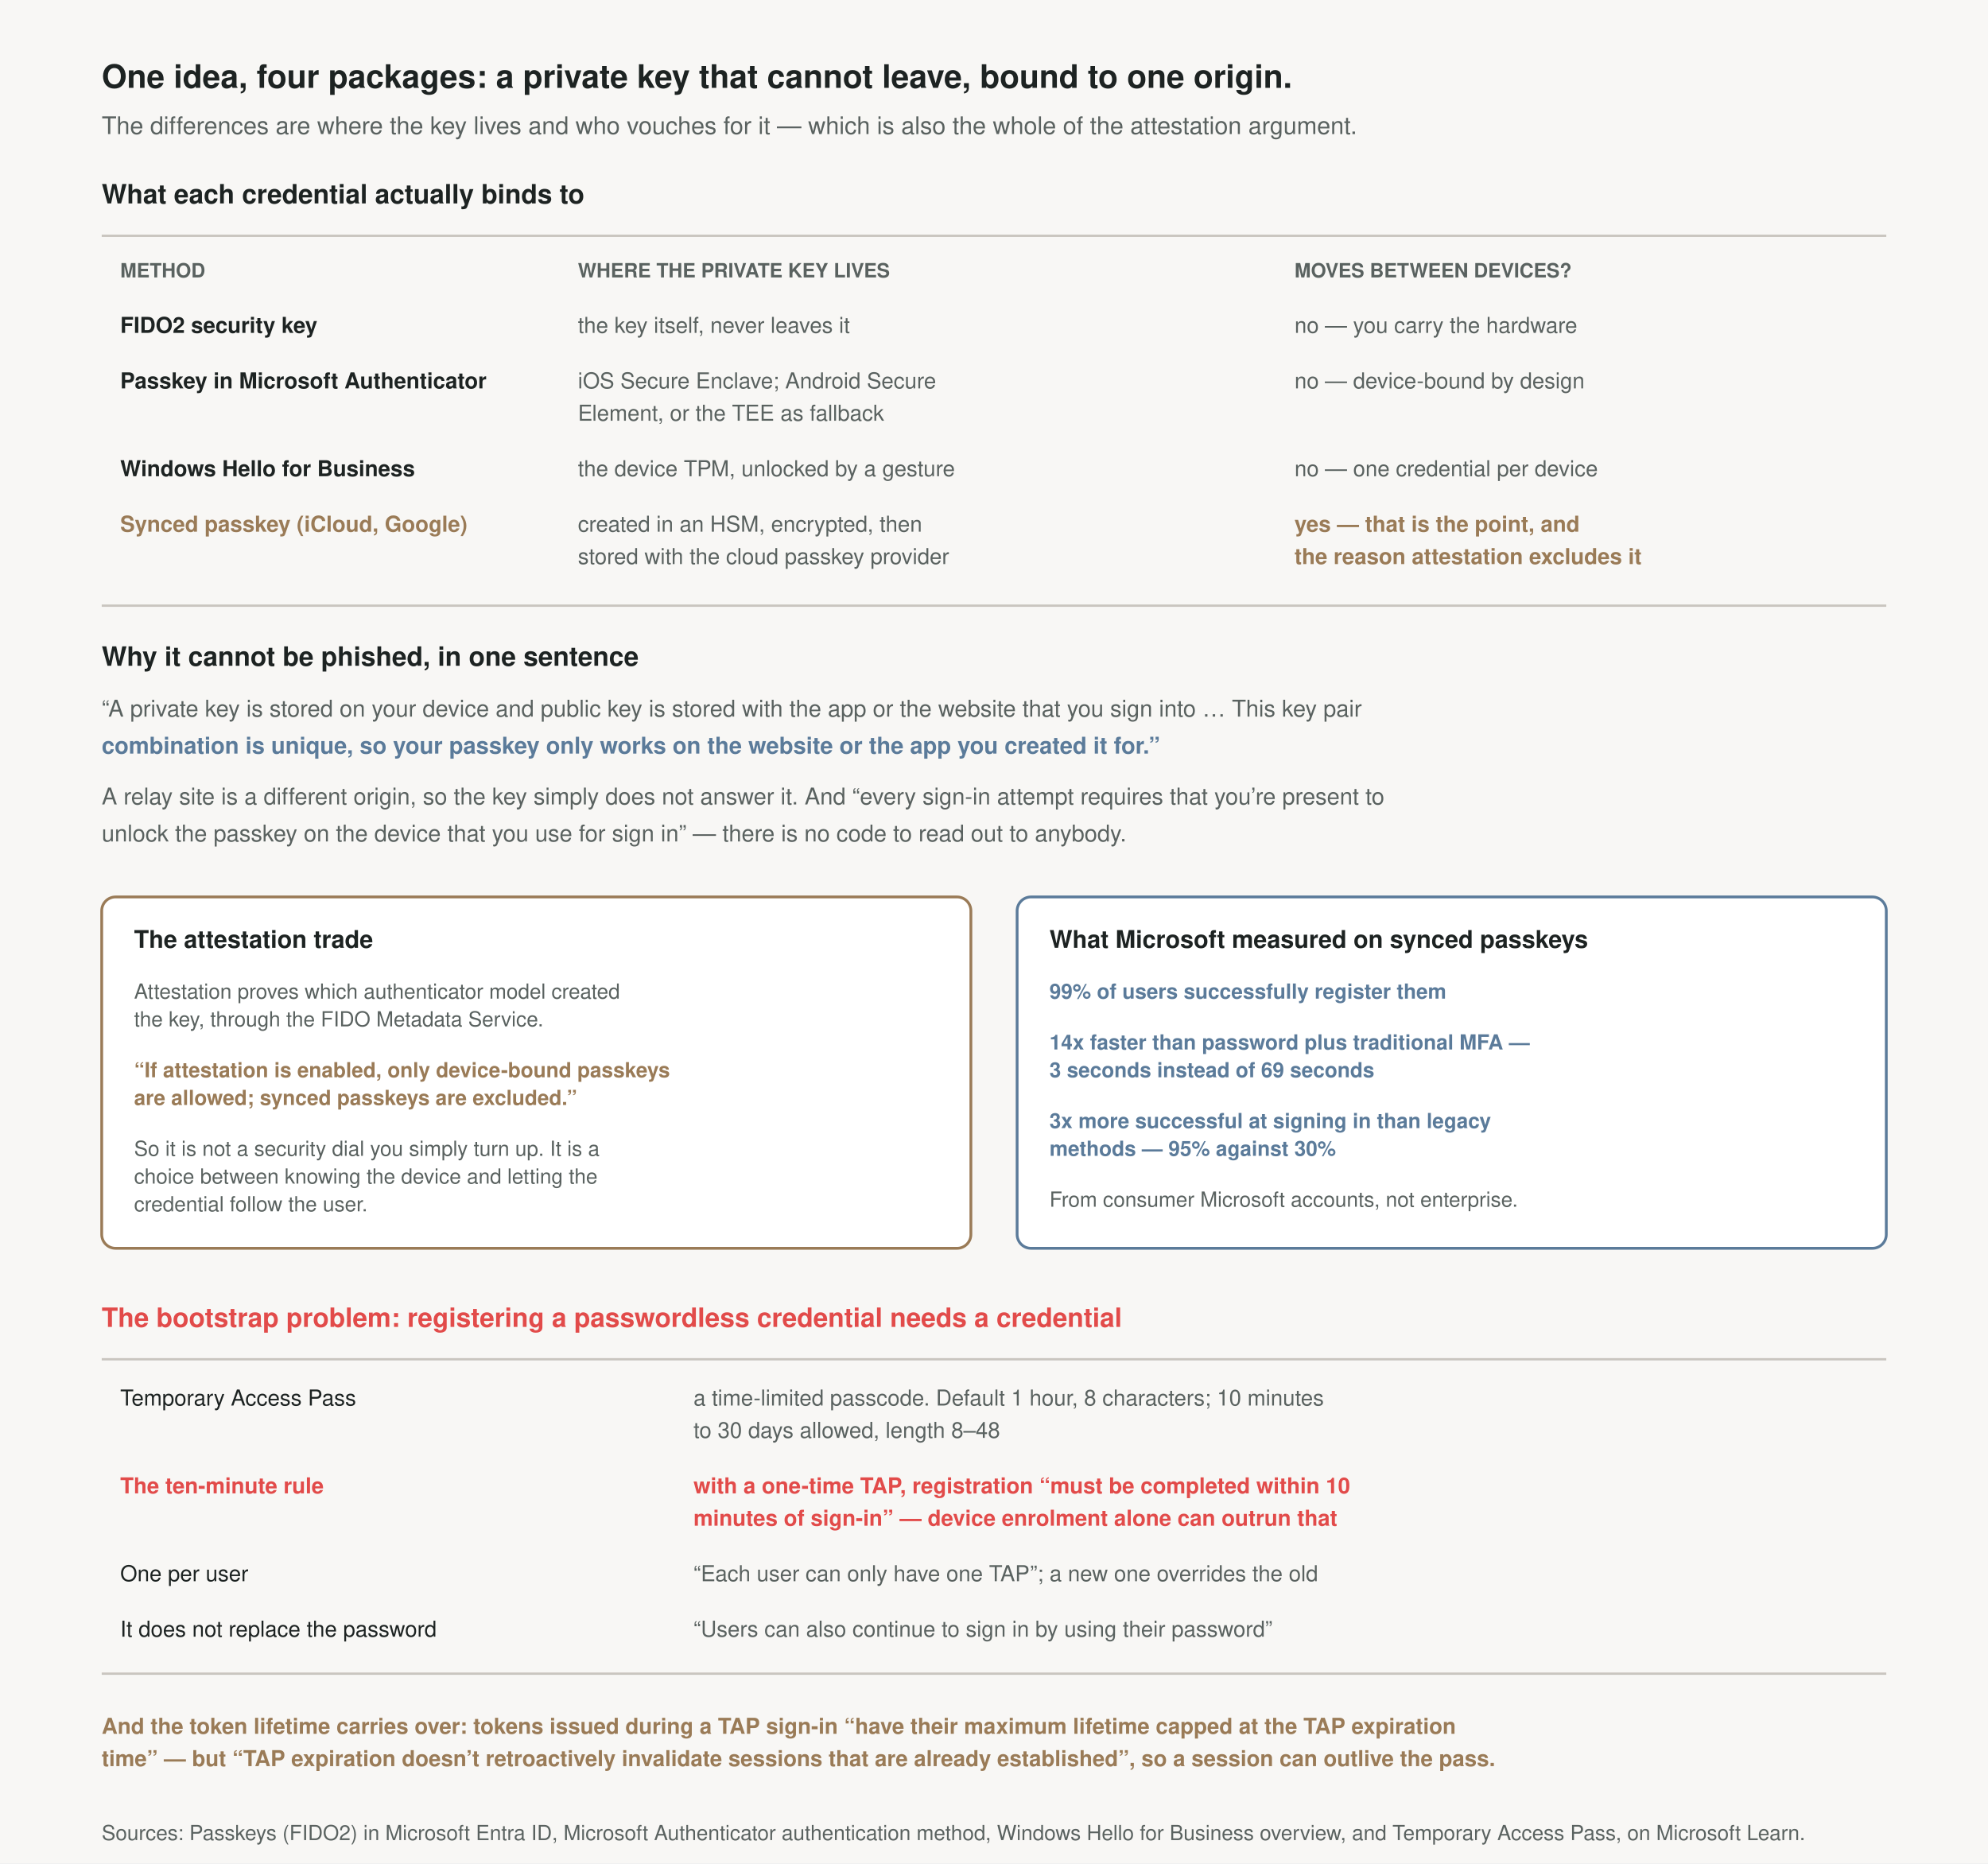
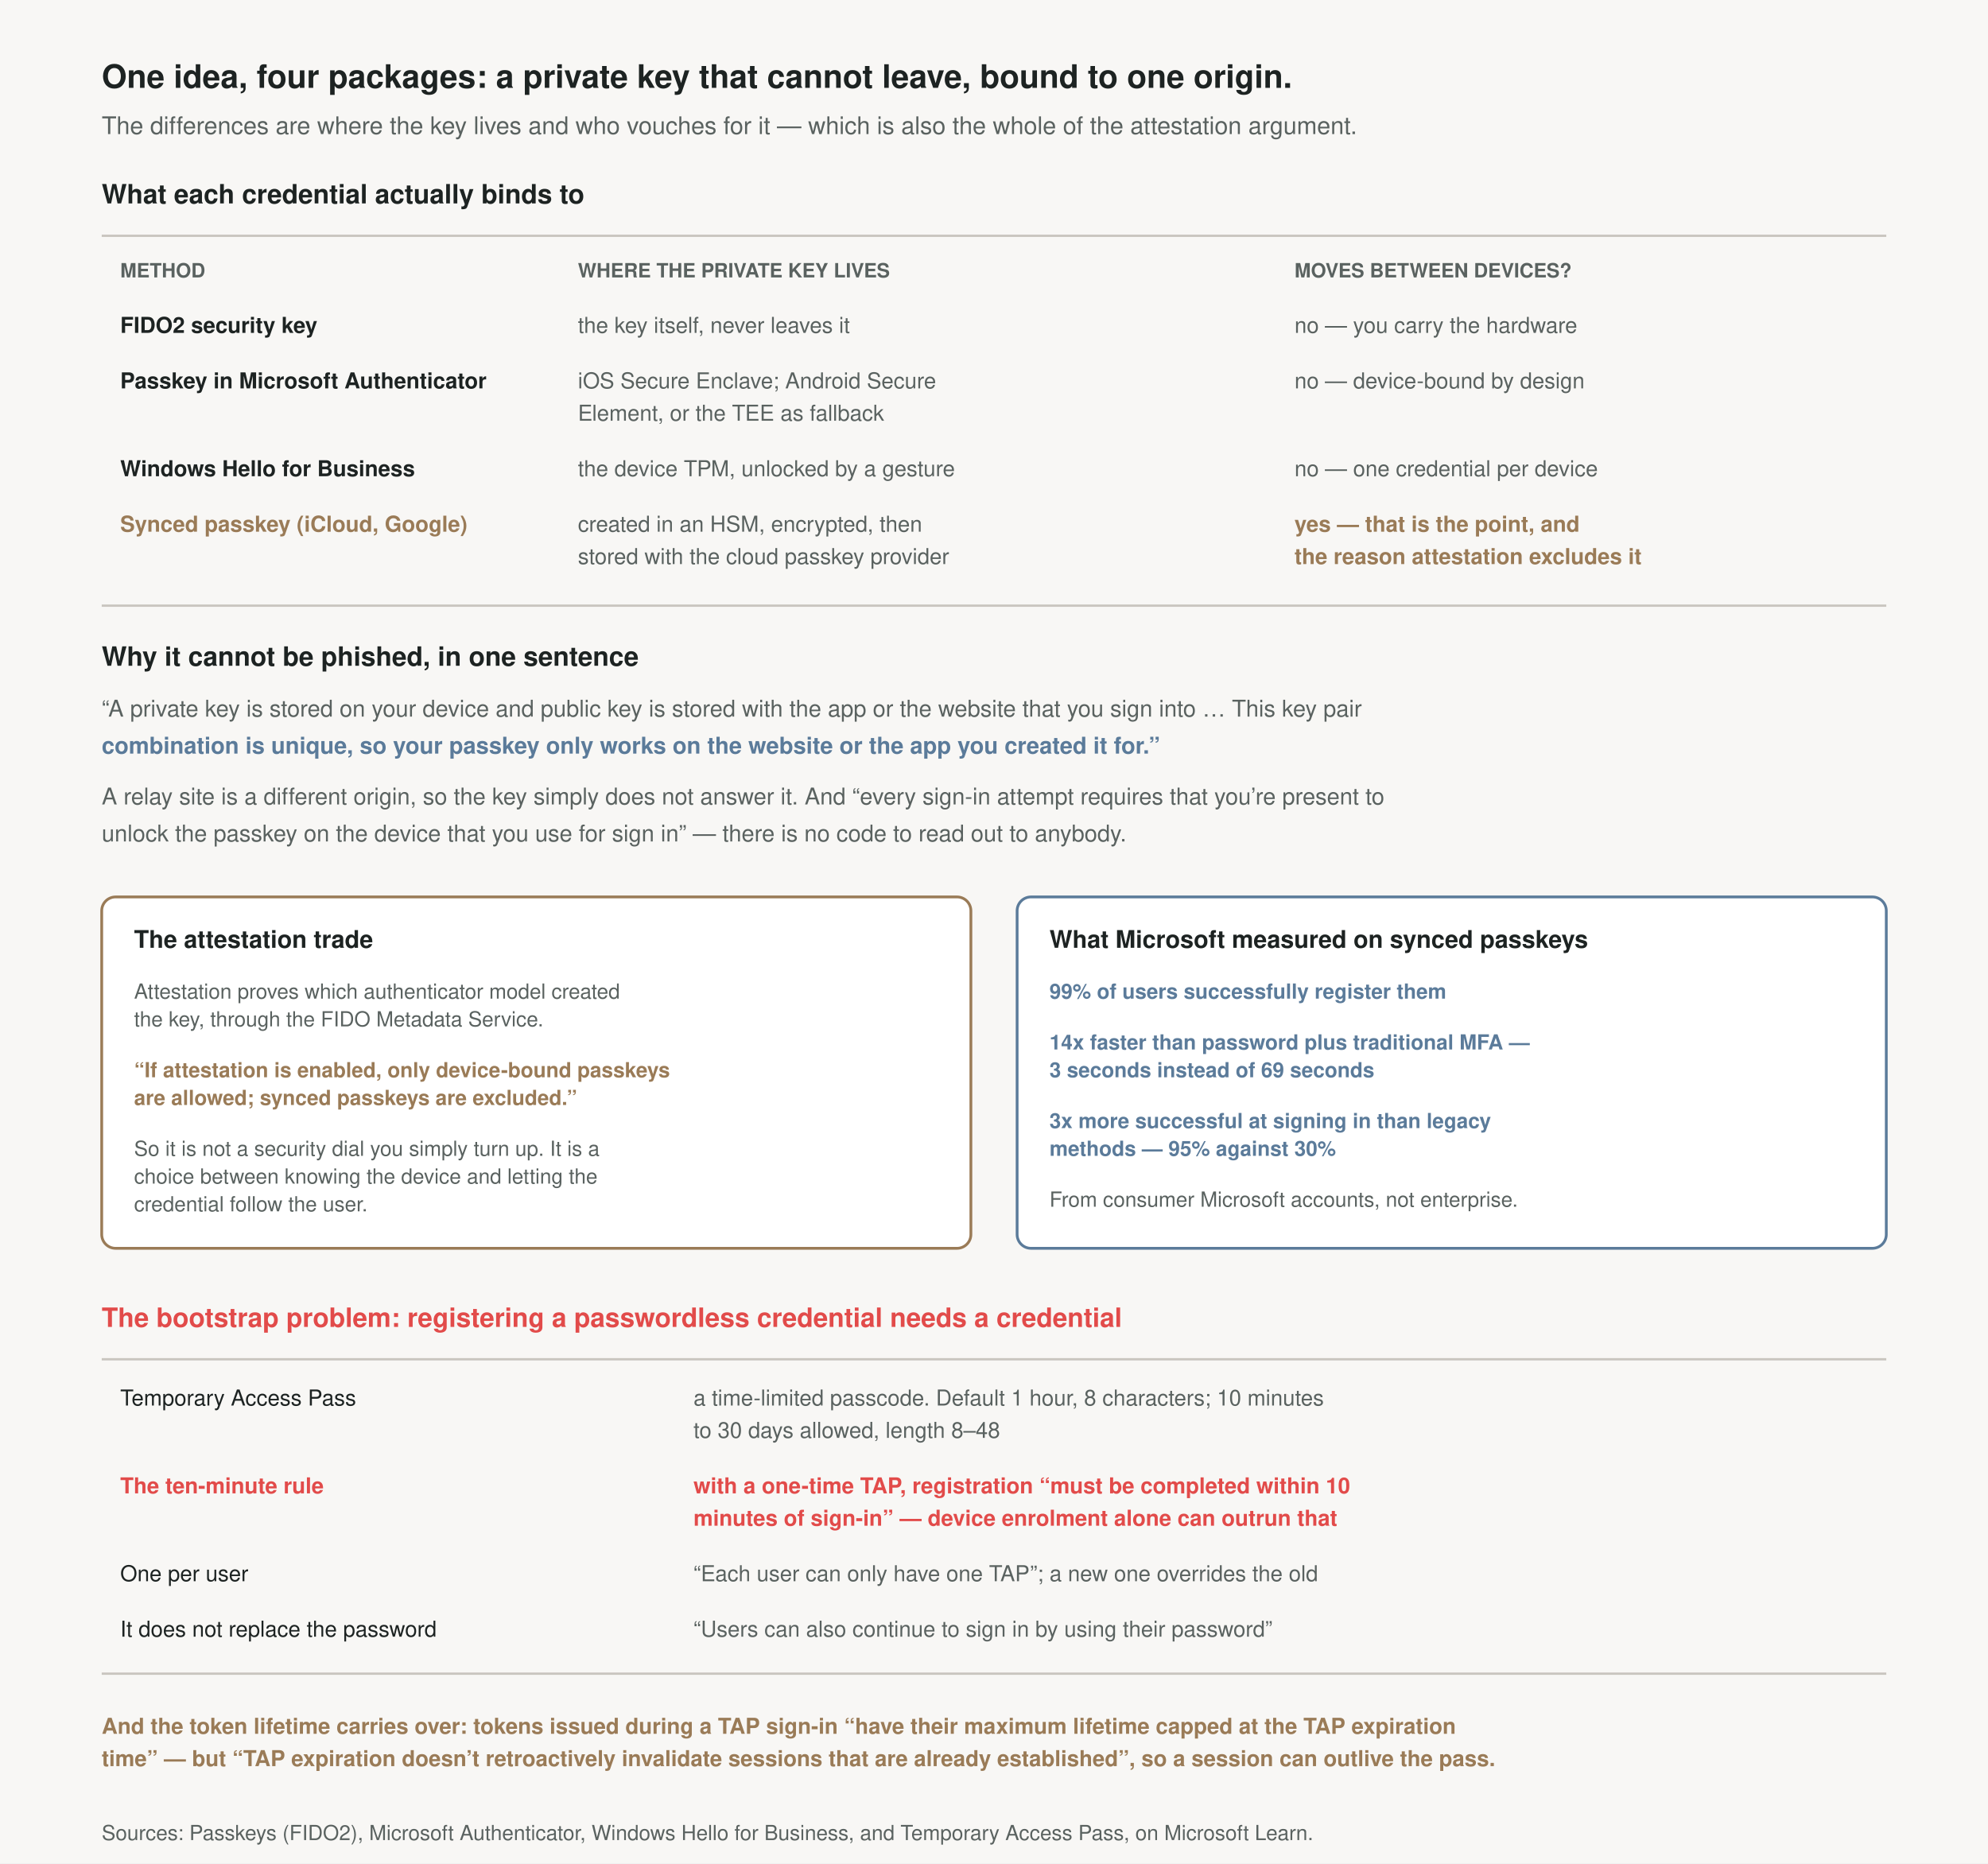
<svg xmlns="http://www.w3.org/2000/svg" viewBox="0 0 860 806" style="width:100%;max-width:860px;" role="img" aria-label="Diagram: passwordless authentication on Microsoft Entra, comparing device-bound and synced passkeys, Windows Hello for Business and Microsoft Authenticator, showing what each credential binds to, why origin binding is what defeats phishing, the attestation trade that excludes synced passkeys, and the Temporary Access Pass bootstrap problem of registering a passwordless credential when the user has none">
  <rect x="0" y="0" width="860" height="806" fill="#F8F7F5" />
  <text x="44" y="38" font-family="Helvetica, Arial, sans-serif" font-size="14" font-weight="700" fill="#1D2322">One idea, four packages: a private key that cannot leave, bound to one origin.</text>
  <text x="44" y="58" font-family="Helvetica, Arial, sans-serif" font-size="10.5" fill="#5A6260">The differences are where the key lives and who vouches for it — which is also the whole of the attestation argument.</text>
  <text x="44" y="88" font-family="Helvetica, Arial, sans-serif" font-size="11.5" font-weight="700" fill="#1D2322">What each credential actually binds to</text>
  <line x1="44" y1="102" x2="816" y2="102" stroke="#C9C5BF" stroke-width="1" />
  <text x="52" y="120" font-family="Helvetica, Arial, sans-serif" font-size="8.5" font-weight="700" fill="#5A6260">METHOD</text>
  <text x="250" y="120" font-family="Helvetica, Arial, sans-serif" font-size="8.5" font-weight="700" fill="#5A6260">WHERE THE PRIVATE KEY LIVES</text>
  <text x="560" y="120" font-family="Helvetica, Arial, sans-serif" font-size="8.5" font-weight="700" fill="#5A6260">MOVES BETWEEN DEVICES?</text>
  <text x="52" y="144" font-family="Helvetica, Arial, sans-serif" font-size="9.5" font-weight="700" fill="#1D2322">FIDO2 security key</text>
  <text x="250" y="144" font-family="Helvetica, Arial, sans-serif" font-size="9.5" fill="#5A6260">the key itself, never leaves it</text>
  <text x="560" y="144" font-family="Helvetica, Arial, sans-serif" font-size="9.5" fill="#5A6260">no — you carry the hardware</text>
  <text x="52" y="168" font-family="Helvetica, Arial, sans-serif" font-size="9.5" font-weight="700" fill="#1D2322">Passkey in Microsoft Authenticator</text>
  <text x="250" y="168" font-family="Helvetica, Arial, sans-serif" font-size="9.5" fill="#5A6260">iOS Secure Enclave; Android Secure</text>
  <text x="250" y="182" font-family="Helvetica, Arial, sans-serif" font-size="9.5" fill="#5A6260">Element, or the TEE as fallback</text>
  <text x="560" y="168" font-family="Helvetica, Arial, sans-serif" font-size="9.5" fill="#5A6260">no — device-bound by design</text>
  <text x="52" y="206" font-family="Helvetica, Arial, sans-serif" font-size="9.5" font-weight="700" fill="#1D2322">Windows Hello for Business</text>
  <text x="250" y="206" font-family="Helvetica, Arial, sans-serif" font-size="9.5" fill="#5A6260">the device TPM, unlocked by a gesture</text>
  <text x="560" y="206" font-family="Helvetica, Arial, sans-serif" font-size="9.5" fill="#5A6260">no — one credential per device</text>
  <text x="52" y="230" font-family="Helvetica, Arial, sans-serif" font-size="9.5" font-weight="700" fill="#9A7B57">Synced passkey (iCloud, Google)</text>
  <text x="250" y="230" font-family="Helvetica, Arial, sans-serif" font-size="9.5" fill="#5A6260">created in an HSM, encrypted, then</text>
  <text x="250" y="244" font-family="Helvetica, Arial, sans-serif" font-size="9.5" fill="#5A6260">stored with the cloud passkey provider</text>
  <text x="560" y="230" font-family="Helvetica, Arial, sans-serif" font-size="9.5" font-weight="700" fill="#9A7B57">yes — that is the point, and</text>
  <text x="560" y="244" font-family="Helvetica, Arial, sans-serif" font-size="9.5" font-weight="700" fill="#9A7B57">the reason attestation excludes it</text>
  <line x1="44" y1="262" x2="816" y2="262" stroke="#C9C5BF" stroke-width="1" />
  <text x="44" y="288" font-family="Helvetica, Arial, sans-serif" font-size="11.5" font-weight="700" fill="#1D2322">Why it cannot be phished, in one sentence</text>
  <text x="44" y="310" font-family="Helvetica, Arial, sans-serif" font-size="10" fill="#5A6260">“A private key is stored on your device and public key is stored with the app or the website that you sign into … This key pair</text>
  <text x="44" y="326" font-family="Helvetica, Arial, sans-serif" font-size="10" font-weight="700" fill="#5B7B9A">combination is unique, so your passkey only works on the website or the app you created it for.”</text>
  <text x="44" y="348" font-family="Helvetica, Arial, sans-serif" font-size="10" fill="#5A6260">A relay site is a different origin, so the key simply does not answer it. And “every sign-in attempt requires that you’re present to</text>
  <text x="44" y="364" font-family="Helvetica, Arial, sans-serif" font-size="10" fill="#5A6260">unlock the passkey on the device that you use for sign in” — there is no code to read out to anybody.</text>
  <rect x="44" y="388" width="376" height="152" rx="6" fill="#FFFFFF" stroke="#9A7B57" stroke-width="1.2" />
  <text x="58" y="410" font-family="Helvetica, Arial, sans-serif" font-size="10.5" font-weight="700" fill="#1D2322">The attestation trade</text>
  <text x="58" y="432" font-family="Helvetica, Arial, sans-serif" font-size="9" fill="#5A6260">Attestation proves which authenticator model created</text>
  <text x="58" y="444" font-family="Helvetica, Arial, sans-serif" font-size="9" fill="#5A6260">the key, through the FIDO Metadata Service.</text>
  <text x="58" y="466" font-family="Helvetica, Arial, sans-serif" font-size="9" font-weight="700" fill="#9A7B57">“If attestation is enabled, only device-bound passkeys</text>
  <text x="58" y="478" font-family="Helvetica, Arial, sans-serif" font-size="9" font-weight="700" fill="#9A7B57">are allowed; synced passkeys are excluded.”</text>
  <text x="58" y="500" font-family="Helvetica, Arial, sans-serif" font-size="9" fill="#5A6260">So it is not a security dial you simply turn up. It is a</text>
  <text x="58" y="512" font-family="Helvetica, Arial, sans-serif" font-size="9" fill="#5A6260">choice between knowing the device and letting the</text>
  <text x="58" y="524" font-family="Helvetica, Arial, sans-serif" font-size="9" fill="#5A6260">credential follow the user.</text>
  <rect x="440" y="388" width="376" height="152" rx="6" fill="#FFFFFF" stroke="#5B7B9A" stroke-width="1.2" />
  <text x="454" y="410" font-family="Helvetica, Arial, sans-serif" font-size="10.5" font-weight="700" fill="#1D2322">What Microsoft measured on synced passkeys</text>
  <text x="454" y="432" font-family="Helvetica, Arial, sans-serif" font-size="9" font-weight="700" fill="#5B7B9A">99% of users successfully register them</text>
  <text x="454" y="454" font-family="Helvetica, Arial, sans-serif" font-size="9" font-weight="700" fill="#5B7B9A">14x faster than password plus traditional MFA —</text>
  <text x="454" y="466" font-family="Helvetica, Arial, sans-serif" font-size="9" font-weight="700" fill="#5B7B9A">3 seconds instead of 69 seconds</text>
  <text x="454" y="488" font-family="Helvetica, Arial, sans-serif" font-size="9" font-weight="700" fill="#5B7B9A">3x more successful at signing in than legacy</text>
  <text x="454" y="500" font-family="Helvetica, Arial, sans-serif" font-size="9" font-weight="700" fill="#5B7B9A">methods — 95% against 30%</text>
  <text x="454" y="522" font-family="Helvetica, Arial, sans-serif" font-size="9" fill="#5A6260">From consumer Microsoft accounts, not enterprise.</text>
  <text x="44" y="574" font-family="Helvetica, Arial, sans-serif" font-size="11.5" font-weight="700" fill="#E24B4A">The bootstrap problem: registering a passwordless credential needs a credential</text>
  <line x1="44" y1="588" x2="816" y2="588" stroke="#C9C5BF" stroke-width="1" />
  <text x="52" y="608" font-family="Helvetica, Arial, sans-serif" font-size="9.5" fill="#1D2322">Temporary Access Pass</text>
  <text x="300" y="608" font-family="Helvetica, Arial, sans-serif" font-size="9.5" fill="#5A6260">a time-limited passcode. Default 1 hour, 8 characters; 10 minutes</text>
  <text x="300" y="622" font-family="Helvetica, Arial, sans-serif" font-size="9.5" fill="#5A6260">to 30 days allowed, length 8–48</text>
  <text x="52" y="646" font-family="Helvetica, Arial, sans-serif" font-size="9.5" font-weight="700" fill="#E24B4A">The ten-minute rule</text>
  <text x="300" y="646" font-family="Helvetica, Arial, sans-serif" font-size="9.5" font-weight="700" fill="#E24B4A">with a one-time TAP, registration “must be completed within 10</text>
  <text x="300" y="660" font-family="Helvetica, Arial, sans-serif" font-size="9.5" font-weight="700" fill="#E24B4A">minutes of sign-in” — device enrolment alone can outrun that</text>
  <text x="52" y="684" font-family="Helvetica, Arial, sans-serif" font-size="9.5" fill="#1D2322">One per user</text>
  <text x="300" y="684" font-family="Helvetica, Arial, sans-serif" font-size="9.5" fill="#5A6260">“Each user can only have one TAP”; a new one overrides the old</text>
  <text x="52" y="708" font-family="Helvetica, Arial, sans-serif" font-size="9.5" fill="#1D2322">It does not replace the password</text>
  <text x="300" y="708" font-family="Helvetica, Arial, sans-serif" font-size="9.5" fill="#5A6260">“Users can also continue to sign in by using their password”</text>
  <line x1="44" y1="724" x2="816" y2="724" stroke="#C9C5BF" stroke-width="1" />
  <text x="44" y="750" font-family="Helvetica, Arial, sans-serif" font-size="9.5" font-weight="700" fill="#9A7B57">And the token lifetime carries over: tokens issued during a TAP sign-in “have their maximum lifetime capped at the TAP expiration</text>
  <text x="44" y="764" font-family="Helvetica, Arial, sans-serif" font-size="9.5" font-weight="700" fill="#9A7B57">time” — but “TAP expiration doesn’t retroactively invalidate sessions that are already established”, so a session can outlive the pass.</text>
-   <text x="44" y="796" font-family="Helvetica, Arial, sans-serif" font-size="9" fill="#5A6260">Sources: Passkeys (FIDO2) in Microsoft Entra ID, Microsoft Authenticator authentication method, Windows Hello for Business overview, and Temporary Access Pass, on Microsoft Learn.</text>
+   <text x="44" y="796" font-family="Helvetica, Arial, sans-serif" font-size="9" fill="#5A6260">Sources: Passkeys (FIDO2), Microsoft Authenticator, Windows Hello for Business, and Temporary Access Pass, on Microsoft Learn.</text>
</svg>
